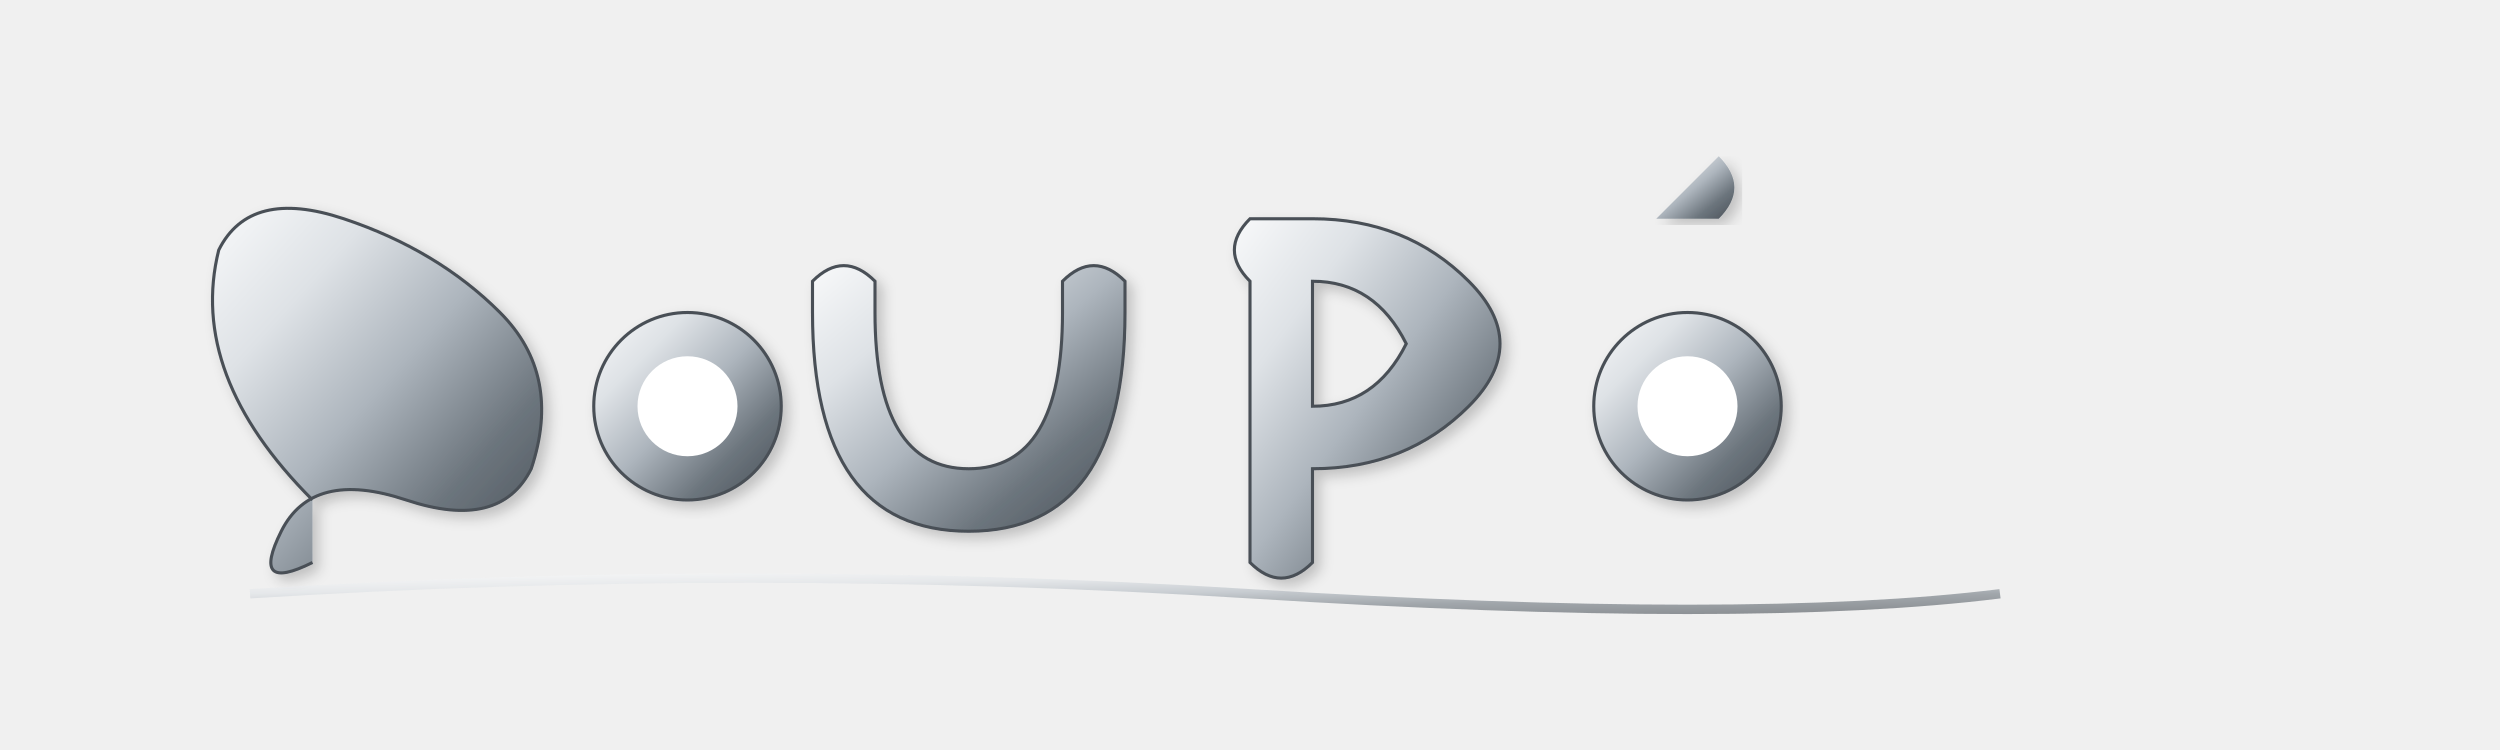
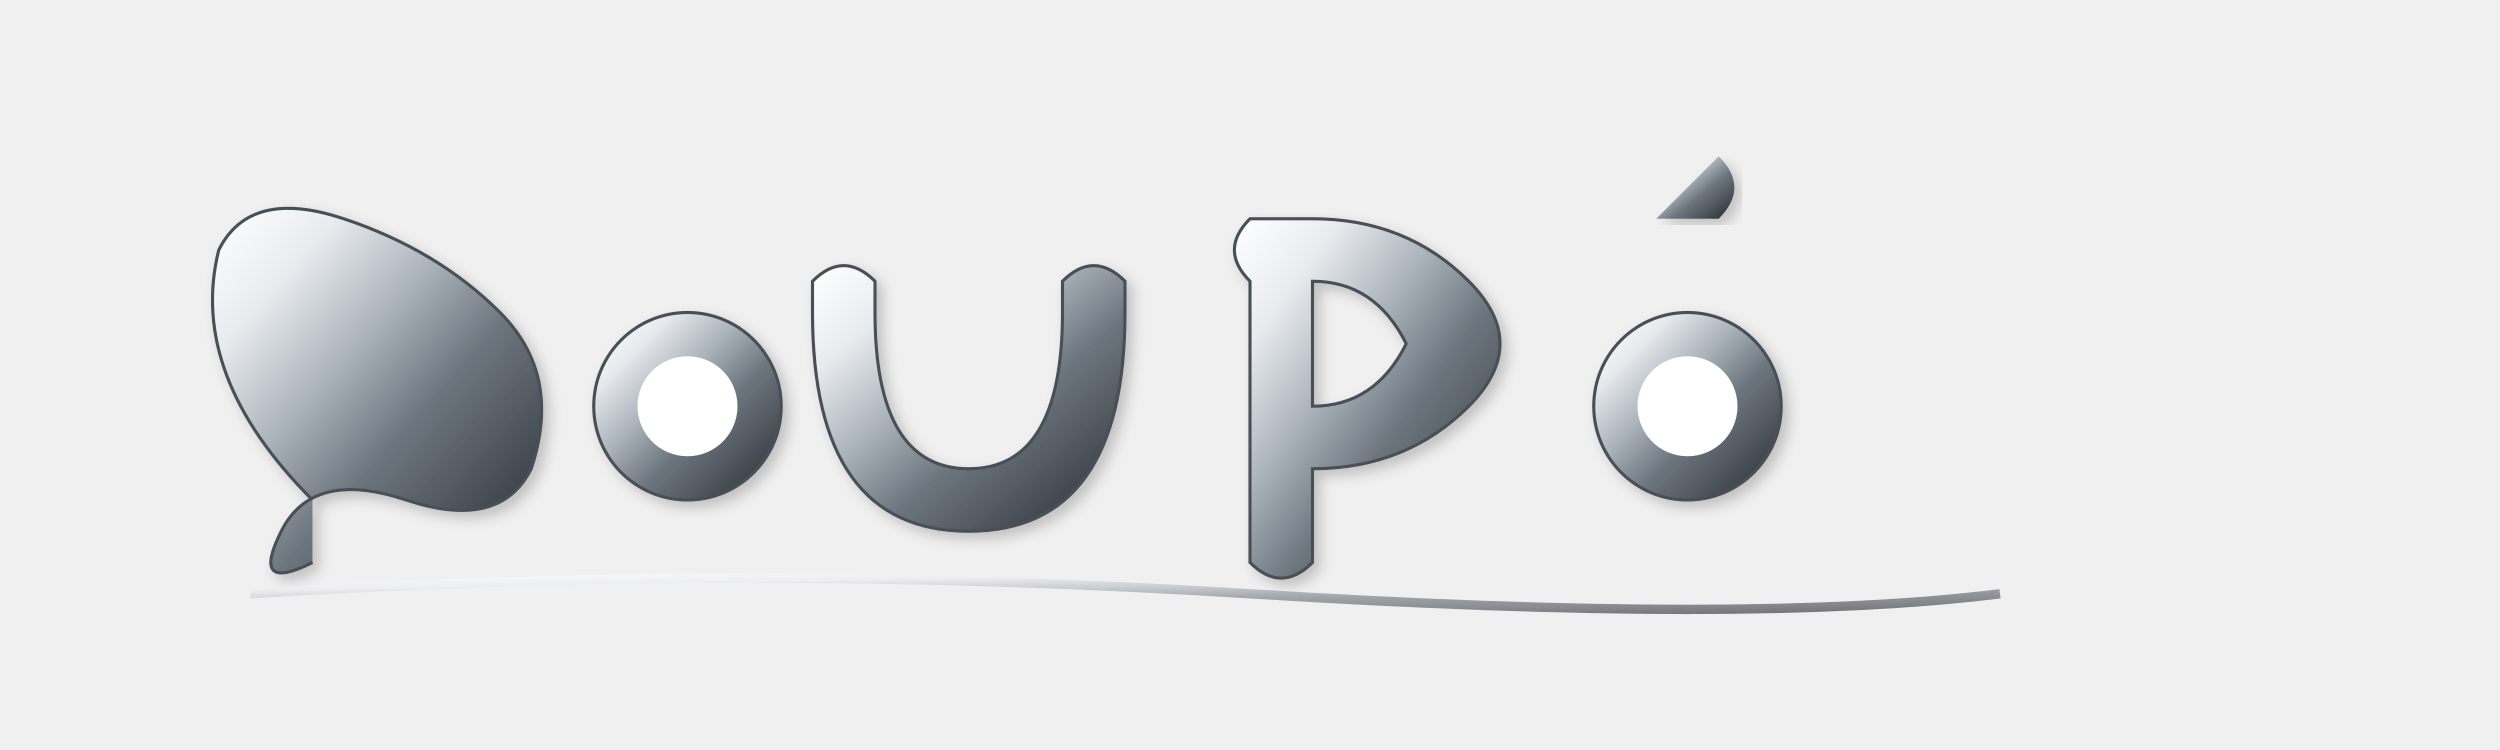
<svg xmlns="http://www.w3.org/2000/svg" viewBox="0 0 400 120">
  <defs>
    <linearGradient id="chromeGradient" x1="0%" y1="0%" x2="100%" y2="100%">
-       <stop offset="0%" style="stop-color:#f8f9fa;stop-opacity:1" />
-       <stop offset="25%" style="stop-color:#dee2e6;stop-opacity:1" />
-       <stop offset="50%" style="stop-color:#adb5bd;stop-opacity:1" />
-       <stop offset="75%" style="stop-color:#6c757d;stop-opacity:1" />
-       <stop offset="100%" style="stop-color:#495057;stop-opacity:1" />
+       <stop offset="0%" style="stop-color:#ffffff;stop-opacity:1" />
+       <stop offset="20%" style="stop-color:#e9ecef;stop-opacity:1" />
+       <stop offset="40%" style="stop-color:#adb5bd;stop-opacity:1" />
+       <stop offset="60%" style="stop-color:#6c757d;stop-opacity:1" />
+       <stop offset="80%" style="stop-color:#495057;stop-opacity:1" />
+       <stop offset="100%" style="stop-color:#212529;stop-opacity:1" />
    </linearGradient>
    <filter id="subtleShadow">
      <feDropShadow dx="1" dy="1" stdDeviation="1" flood-opacity="0.2" />
    </filter>
  </defs>
  <path d="M 50 80 Q 30 60 35 40 Q 40 30 55 35 Q 70 40 80 50 Q 90 60 85 75 Q 80 85 65 80 Q 50 75 45 85 Q 40 95 50 90" fill="url(#chromeGradient)" filter="url(#subtleShadow)" stroke="#495057" stroke-width="0.5" />
  <circle cx="110" cy="65" r="15" fill="url(#chromeGradient)" filter="url(#subtleShadow)" stroke="#495057" stroke-width="0.5" />
  <circle cx="110" cy="65" r="8" fill="white" />
  <path d="M 140 50 Q 140 75 155 75 Q 170 75 170 50 L 170 45 Q 175 40 180 45 L 180 50 Q 180 85 155 85 Q 130 85 130 50 L 130 45 Q 135 40 140 45 Z" fill="url(#chromeGradient)" filter="url(#subtleShadow)" stroke="#495057" stroke-width="0.5" />
  <path d="M 200 45 L 200 90 Q 205 95 210 90 L 210 75 Q 225 75 235 65 Q 245 55 235 45 Q 225 35 210 35 L 200 35 Q 195 40 200 45 Z M 210 45 Q 220 45 225 55 Q 220 65 210 65 Z" fill="url(#chromeGradient)" filter="url(#subtleShadow)" stroke="#495057" stroke-width="0.5" />
  <circle cx="270" cy="65" r="15" fill="url(#chromeGradient)" filter="url(#subtleShadow)" stroke="#495057" stroke-width="0.5" />
  <circle cx="270" cy="65" r="8" fill="white" />
  <path d="M 265 35 L 275 25 Q 280 30 275 35 Z" fill="url(#chromeGradient)" filter="url(#subtleShadow)" />
  <path d="M 40 95 Q 120 90 200 95 Q 280 100 320 95" fill="none" stroke="url(#chromeGradient)" stroke-width="1.5" opacity="0.6" />
</svg>
